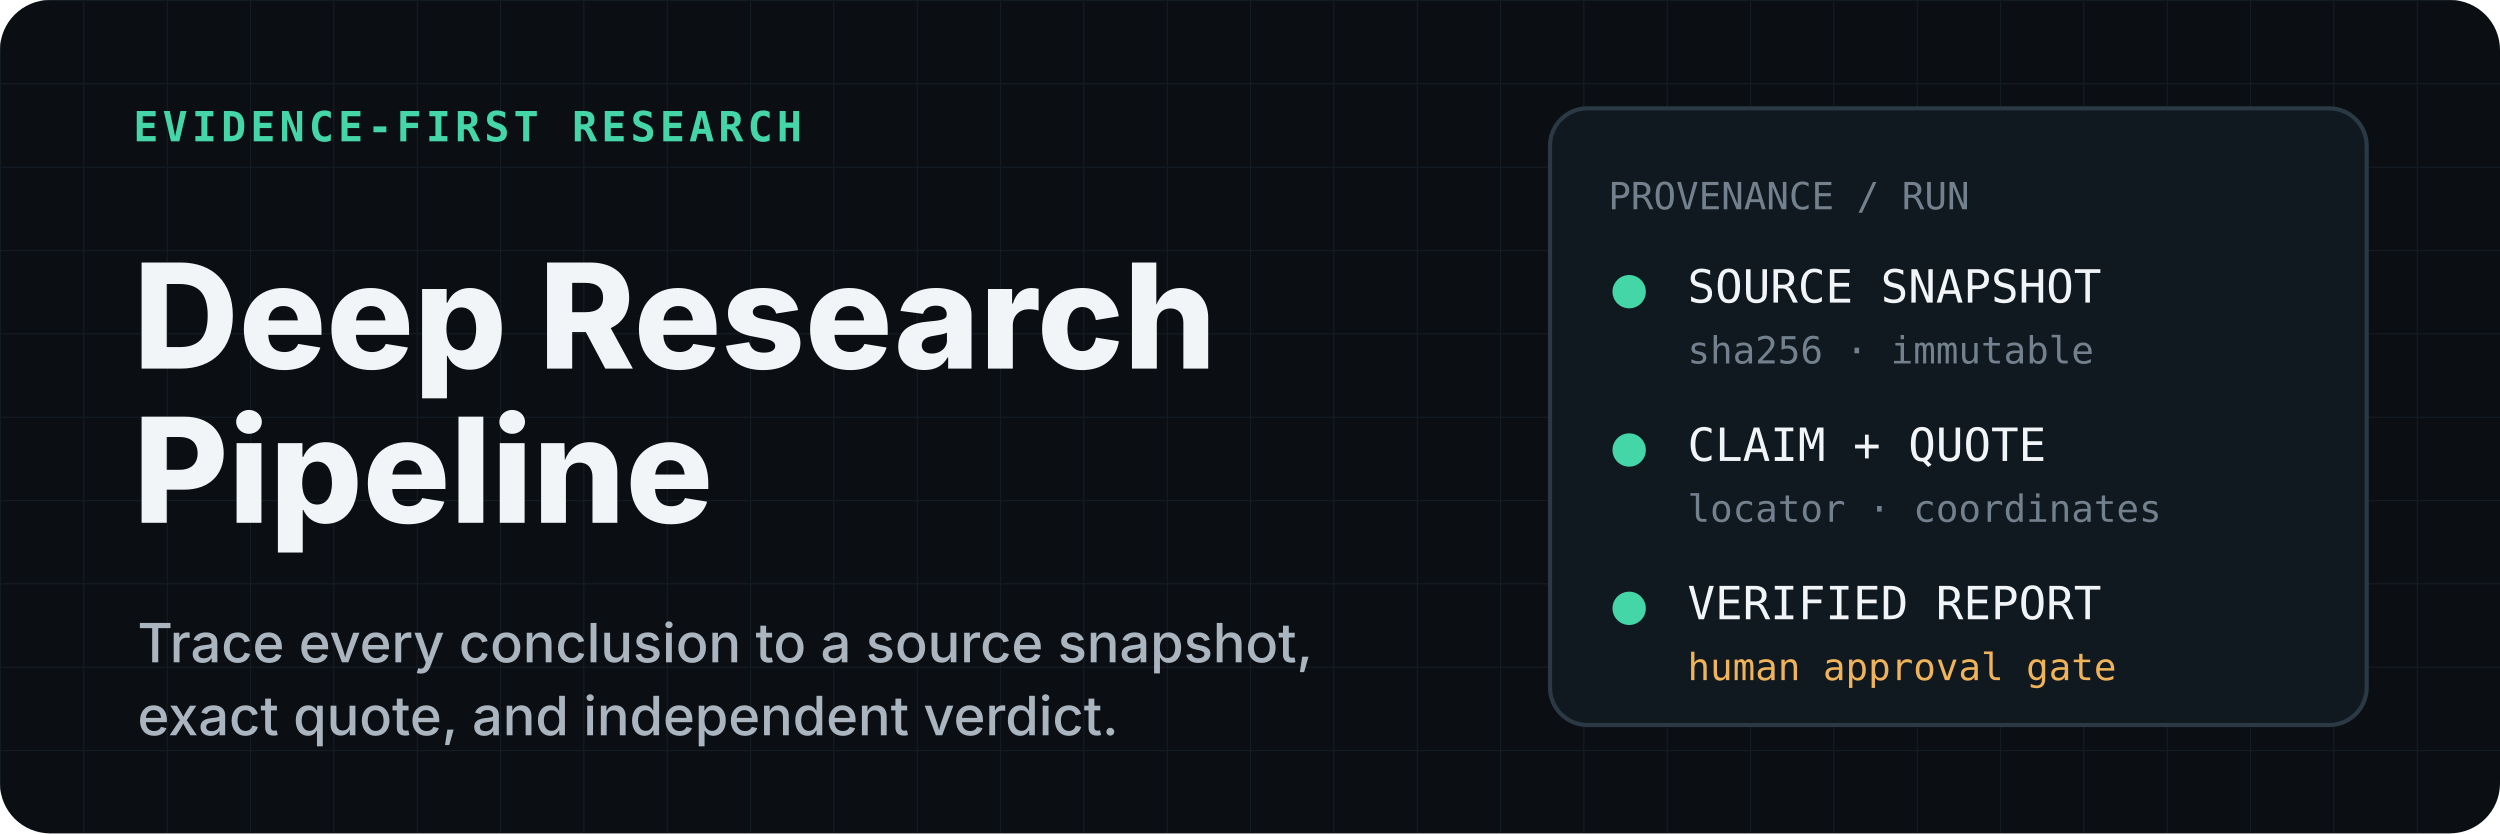
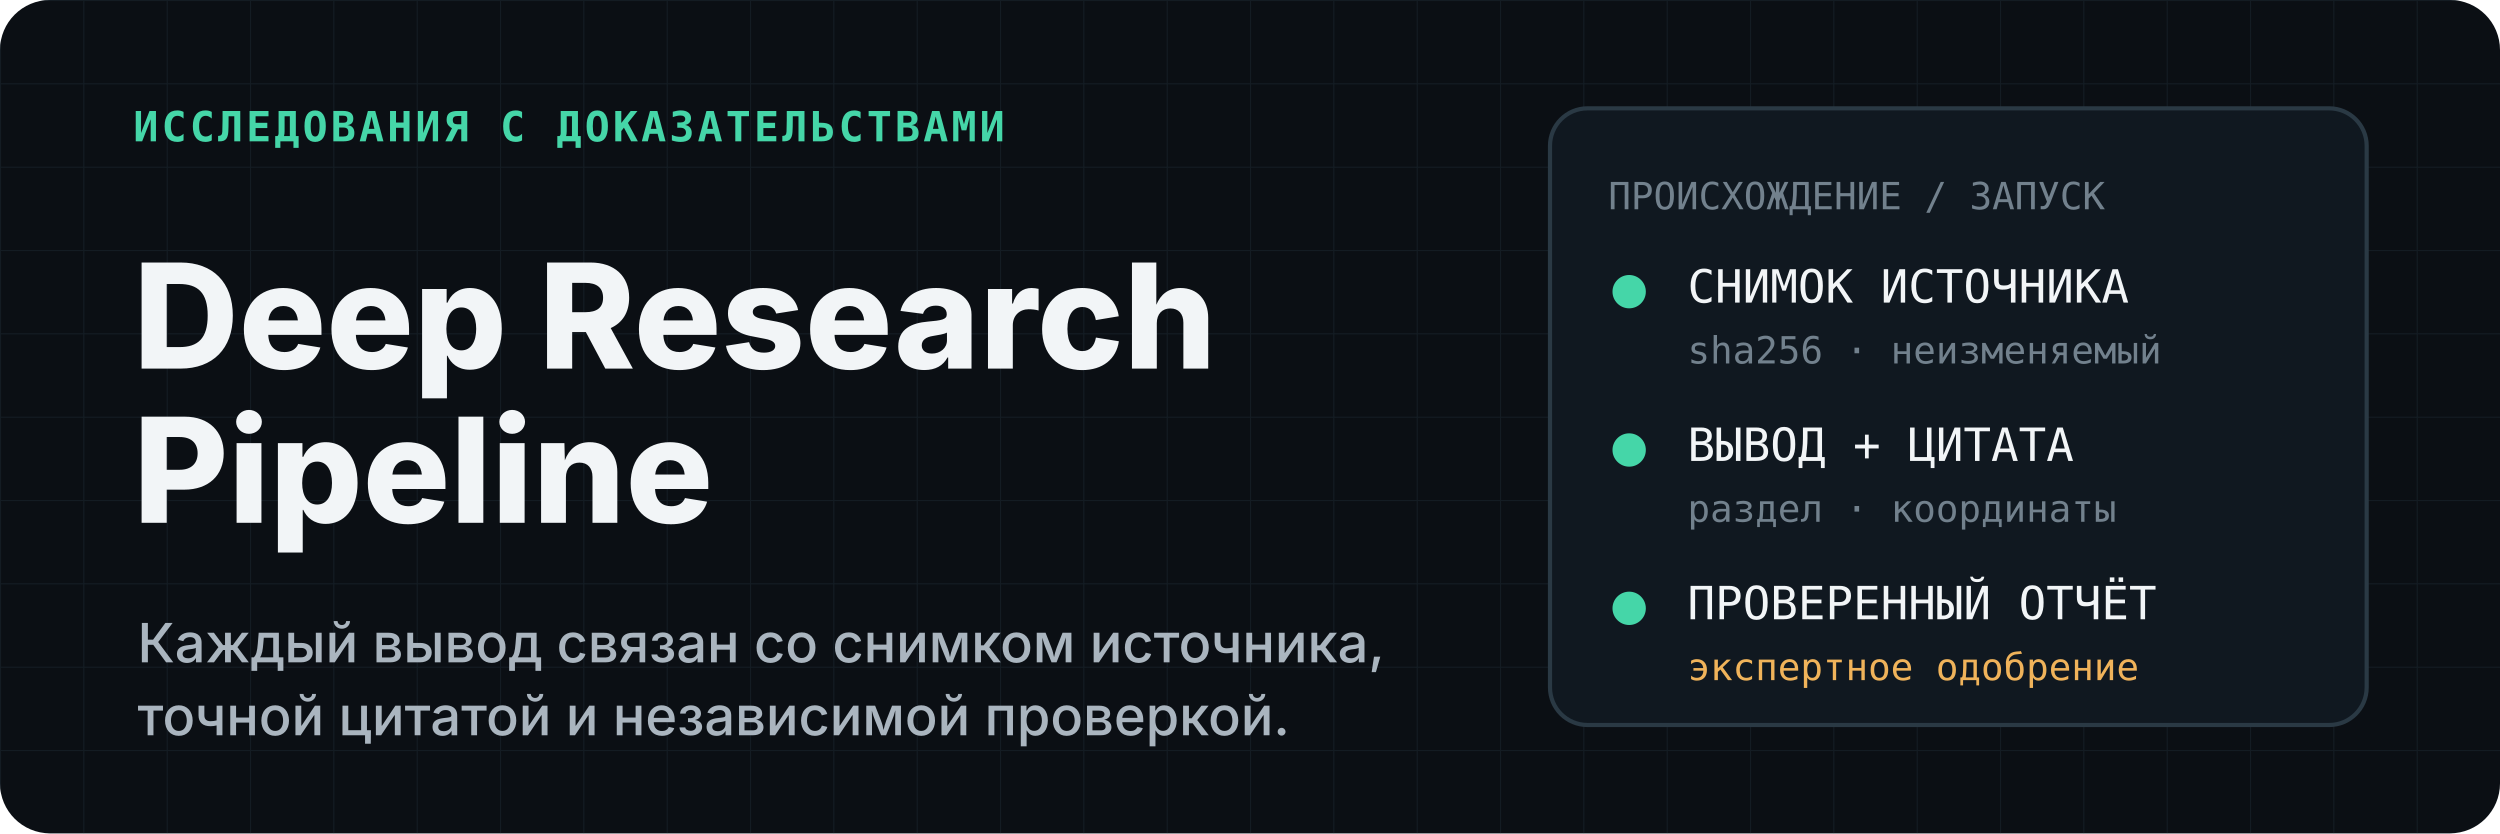
<svg xmlns="http://www.w3.org/2000/svg" width="1200" height="400" viewBox="0 0 1200 400" role="img" aria-labelledby="title desc">
  <defs>
    <linearGradient id="signal" x1="0" y1="0" x2="1" y2="0">
      <stop offset="0" stop-color="#45D6A8" />
      <stop offset="1" stop-color="#8AE8C8" />
    </linearGradient>
    <pattern id="ledger" width="40" height="40" patternUnits="userSpaceOnUse">
      <path d="M40 0H0V40" fill="none" stroke="#1B2730" stroke-width="1" />
    </pattern>
  </defs>
  <rect width="1200" height="400" rx="24" fill="#0B0F14" />
  <rect width="1200" height="400" rx="24" fill="url(#ledger)" opacity=".55" />
  <g transform="translate(64 54)">
-     <text x="0" y="0" dominant-baseline="hanging" fill="#45D6A8" font-size="20" font-weight="700" font-family="ui-monospace, SFMono-Regular, Menlo, monospace" letter-spacing="2">EVIDENCE-FIRST RESEARCH</text>
+     <text x="0" y="0" dominant-baseline="hanging" fill="#45D6A8" font-size="20" font-weight="700" font-family="ui-monospace, SFMono-Regular, Menlo, monospace" letter-spacing="1.5">ИССЛЕДОВАНИЯ С ДОКАЗАТЕЛЬСТВАМИ</text>
    <text x="0" y="72" dominant-baseline="hanging" fill="#F2F5F7" font-size="70" font-weight="760" font-family="-apple-system, BlinkMacSystemFont, Segoe UI, sans-serif">
      Deep Research
    </text>
    <text x="0" y="146" dominant-baseline="hanging" fill="#F2F5F7" font-size="70" font-weight="760" font-family="-apple-system, BlinkMacSystemFont, Segoe UI, sans-serif">
      Pipeline
    </text>
    <text x="2" y="245" dominant-baseline="hanging" fill="#AAB5BF" font-size="26" font-weight="450" font-family="-apple-system, BlinkMacSystemFont, Segoe UI, sans-serif">
-       Trace every conclusion to a source snapshot,
+       Каждый вывод связан со снимком источника,
    </text>
    <text x="2" y="280" dominant-baseline="hanging" fill="#AAB5BF" font-size="26" font-weight="450" font-family="-apple-system, BlinkMacSystemFont, Segoe UI, sans-serif">
-       exact quote, and independent verdict.
+       точной цитатой и независимой проверкой.
    </text>
  </g>
  <g transform="translate(744 52)">
    <rect width="392" height="296" rx="18" fill="#101820" stroke="#2A3944" stroke-width="2" />
    <g font-family="ui-monospace, SFMono-Regular, Menlo, monospace">
-       <text x="28" y="36" dominant-baseline="hanging" fill="#72818D" font-size="18">PROVENANCE / RUN</text>
+       <text x="28" y="36" dominant-baseline="hanging" fill="#72818D" font-size="18">ПРОИСХОЖДЕНИЕ / ЗАПУСК</text>
      <g transform="translate(28 78)">
        <circle cx="10" cy="10" r="8" fill="#45D6A8" />
-         <text x="38" y="0" dominant-baseline="hanging" fill="#F2F5F7" font-size="22">SOURCE SNAPSHOT</text>
-         <text x="38" y="32" dominant-baseline="hanging" fill="#72818D" font-size="18">sha256 · immutable</text>
+         <text x="38" y="0" dominant-baseline="hanging" fill="#F2F5F7" font-size="22">СНИМОК ИСТОЧНИКА</text>
+         <text x="38" y="32" dominant-baseline="hanging" fill="#72818D" font-size="18">sha256 · неизменяемый</text>
      </g>
      <path d="M38 106V154" stroke="url(#signal)" stroke-width="3" />
      <g transform="translate(28 154)">
        <circle cx="10" cy="10" r="8" fill="#45D6A8" />
-         <text x="38" y="0" dominant-baseline="hanging" fill="#F2F5F7" font-size="22">CLAIM + QUOTE</text>
-         <text x="38" y="32" dominant-baseline="hanging" fill="#72818D" font-size="18">locator · coordinates</text>
+         <text x="38" y="0" dominant-baseline="hanging" fill="#F2F5F7" font-size="22">ВЫВОД + ЦИТАТА</text>
+         <text x="38" y="32" dominant-baseline="hanging" fill="#72818D" font-size="18">раздел · координаты</text>
      </g>
      <path d="M38 182V230" stroke="url(#signal)" stroke-width="3" />
      <g transform="translate(28 230)">
        <circle cx="10" cy="10" r="8" fill="#45D6A8" />
-         <text x="38" y="0" dominant-baseline="hanging" fill="#F2F5F7" font-size="22">VERIFIED REPORT</text>
-         <text x="38" y="32" dominant-baseline="hanging" fill="#F0B35A" font-size="18">human approval gate</text>
+         <text x="38" y="0" dominant-baseline="hanging" fill="#F2F5F7" font-size="22">ПРОВЕРЕННЫЙ ОТЧЁТ</text>
+         <text x="38" y="32" dominant-baseline="hanging" fill="#F0B35A" font-size="18">экспертное одобрение</text>
      </g>
    </g>
  </g>
</svg>
